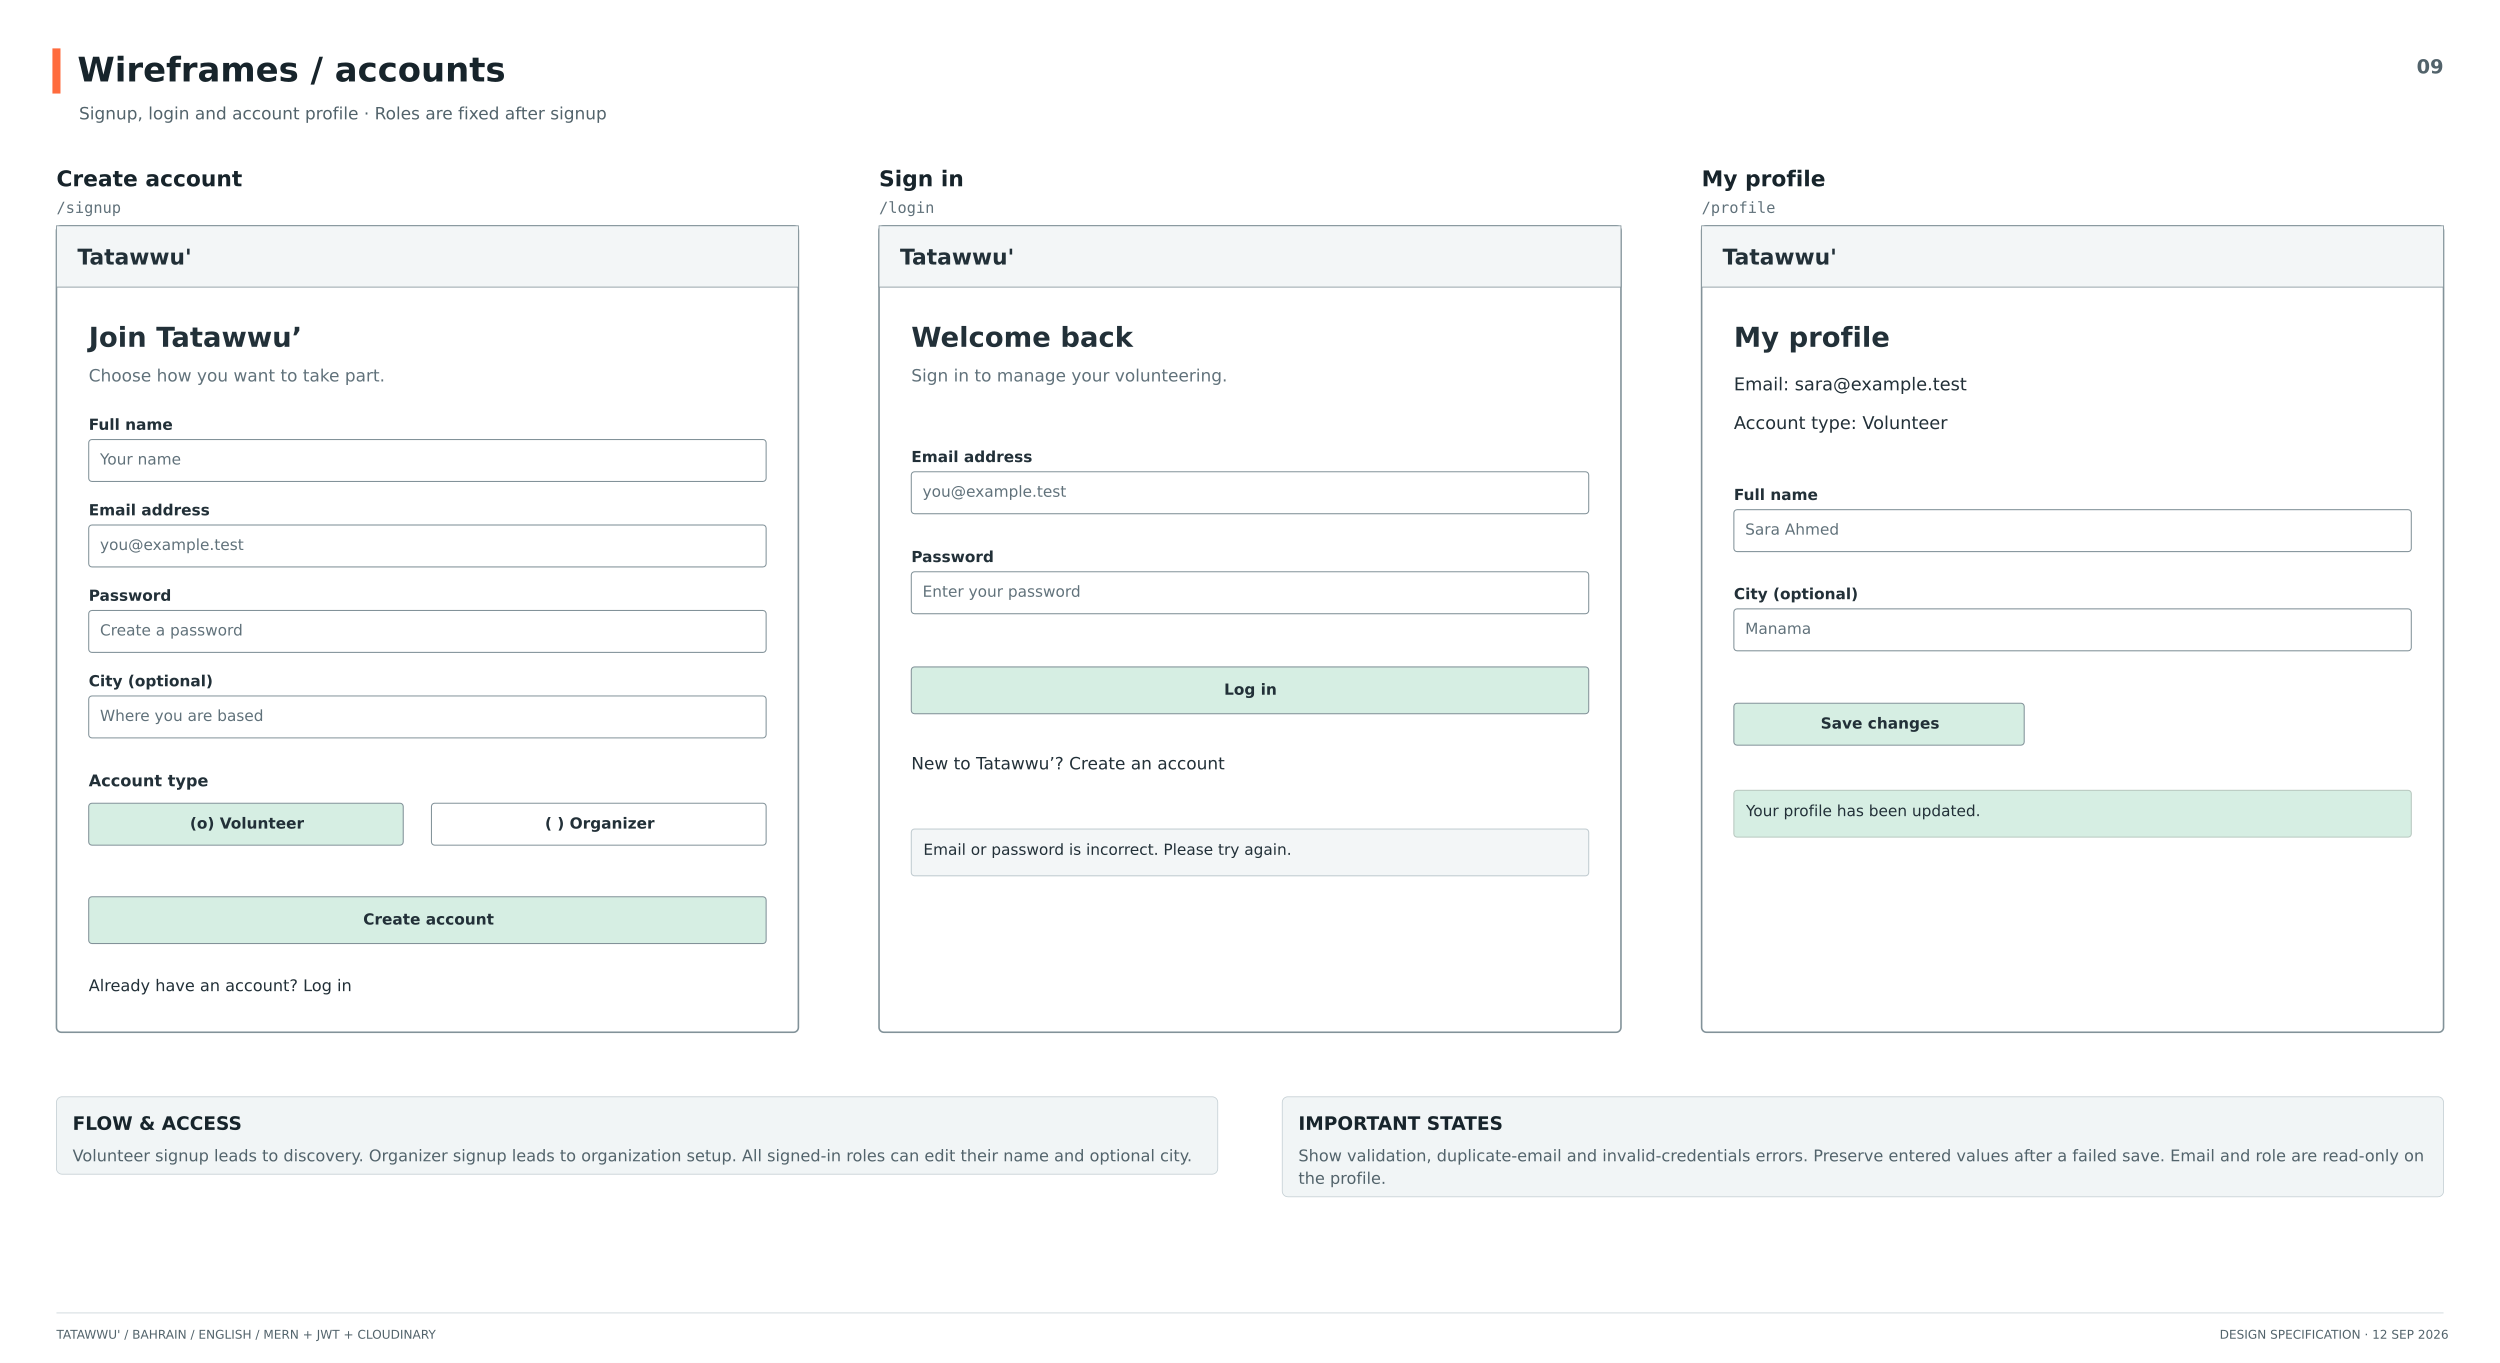
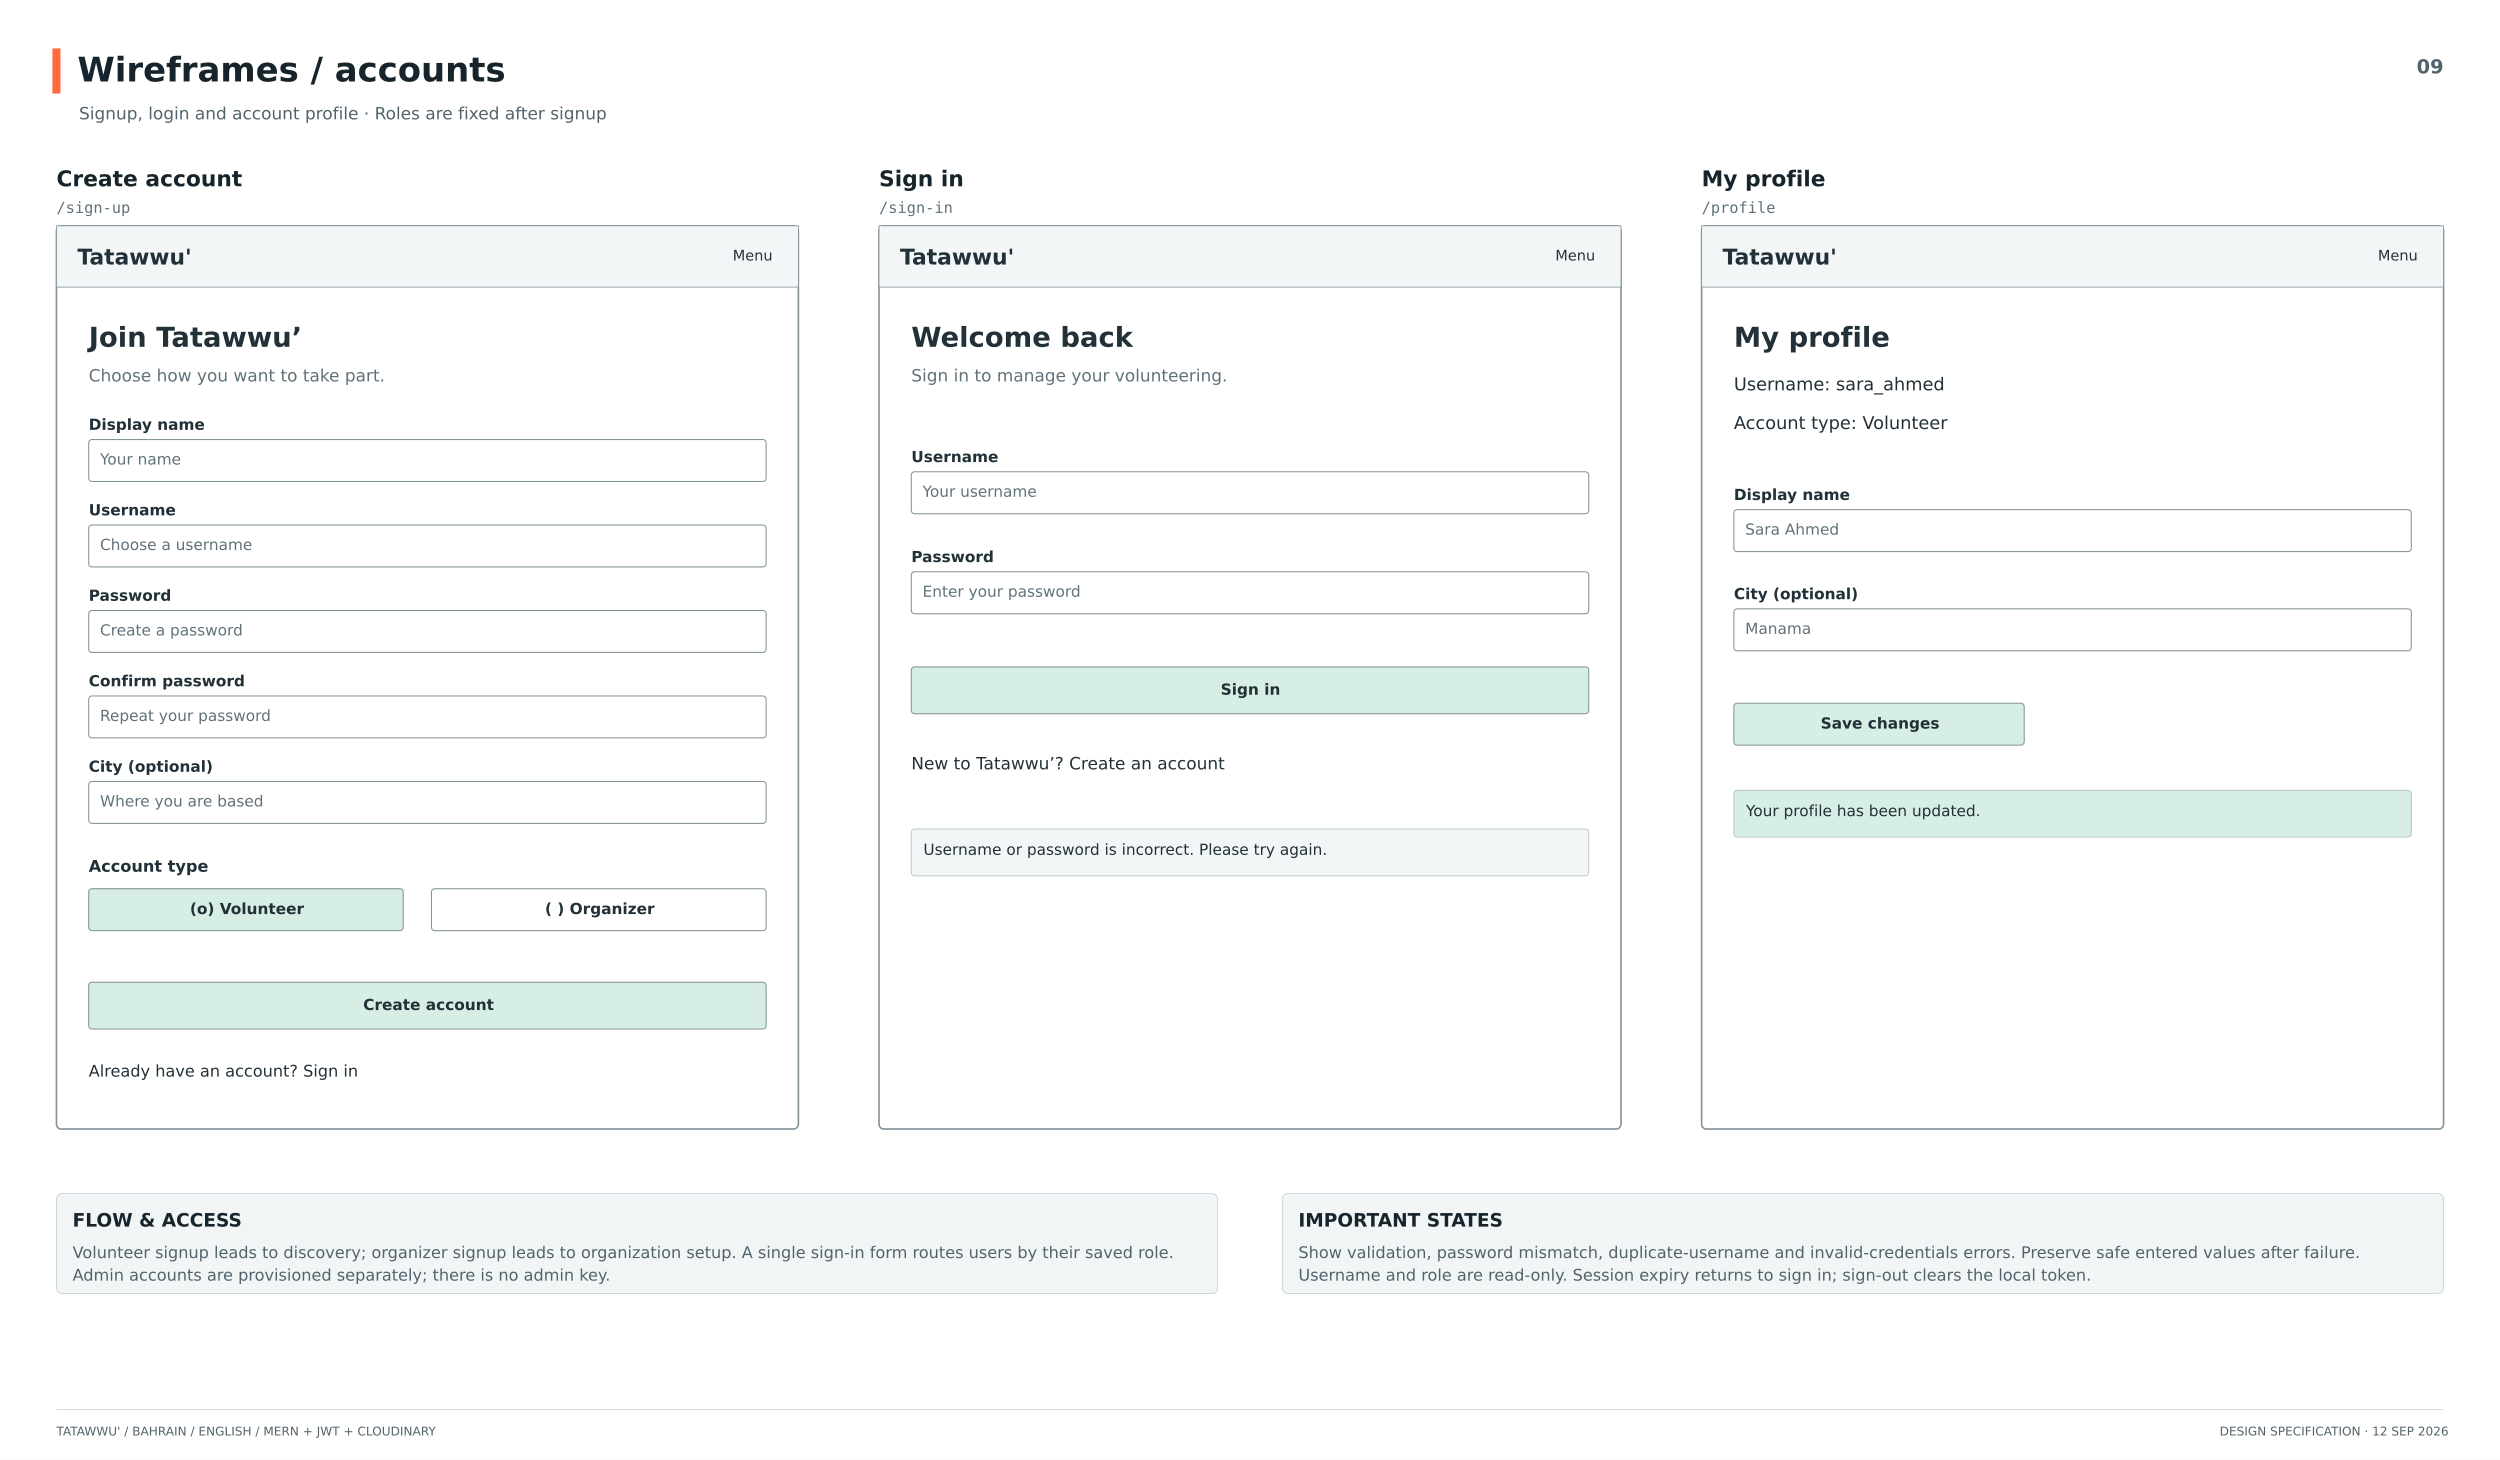
- <svg xmlns="http://www.w3.org/2000/svg" width="3100" height="1690" viewBox="0 0 3100 1690">
+ <svg xmlns="http://www.w3.org/2000/svg" width="3100" height="1810" viewBox="0 0 3100 1810">
  <rect width="100%" height="100%" fill="#ffffff" />
  <rect x="65" y="60" width="10" height="56" rx="0" fill="#ff6b3d" stroke="none" stroke-width="1" />
  <text x="96.00" y="101.00" font-family="DejaVu Sans, Arial, sans-serif" font-size="42" font-weight="700" fill="#17242b">Wireframes / accounts</text>
  <text x="98.00" y="148.00" font-family="DejaVu Sans, Arial, sans-serif" font-size="21" font-weight="400" fill="#52636b">Signup, login and account profile · Roles are fixed after signup</text>
  <text x="2996.60" y="91.00" font-family="DejaVu Sans, Arial, sans-serif" font-size="24" font-weight="700" fill="#52636b">09</text>
-   <polyline points="70,1628 3030,1628" fill="none" stroke="#c8d2d7" stroke-width="1" stroke-linejoin="round" />
-   <text x="70.00" y="1660.00" font-family="DejaVu Sans, Arial, sans-serif" font-size="15" font-weight="400" fill="#52636b">TATAWWU'  /  BAHRAIN  /  ENGLISH  /  MERN + JWT + CLOUDINARY</text>
-   <text x="2752.36" y="1660.00" font-family="DejaVu Sans, Arial, sans-serif" font-size="15" font-weight="400" fill="#52636b">DESIGN SPECIFICATION · 12 SEP 2026</text>
+   <polyline points="70,1748 3030,1748" fill="none" stroke="#c8d2d7" stroke-width="1" stroke-linejoin="round" />
+   <text x="70.00" y="1780.00" font-family="DejaVu Sans, Arial, sans-serif" font-size="15" font-weight="400" fill="#52636b">TATAWWU'  /  BAHRAIN  /  ENGLISH  /  MERN + JWT + CLOUDINARY</text>
+   <text x="2752.36" y="1780.00" font-family="DejaVu Sans, Arial, sans-serif" font-size="15" font-weight="400" fill="#52636b">DESIGN SPECIFICATION · 12 SEP 2026</text>
  <text x="70.00" y="231.00" font-family="DejaVu Sans, Arial, sans-serif" font-size="27" font-weight="700" fill="#17242b">Create account</text>
-   <text x="70.00" y="264.00" font-family="DejaVu Sans Mono, monospace" font-size="19" font-weight="400" fill="#60717a">/signup</text>
-   <rect x="70" y="280" width="920" height="1000" rx="6" fill="#ffffff" stroke="#829299" stroke-width="2" />
+   <text x="70.00" y="264.00" font-family="DejaVu Sans Mono, monospace" font-size="19" font-weight="400" fill="#60717a">/sign-up</text>
+   <rect x="70" y="280" width="920" height="1120" rx="6" fill="#ffffff" stroke="#829299" stroke-width="2" />
  <rect x="70" y="280" width="920" height="76" rx="0" fill="#f3f6f7" stroke="#829299" stroke-width="1" />
  <text x="96.00" y="328.00" font-family="DejaVu Sans, Arial, sans-serif" font-size="27" font-weight="700" fill="#223038">Tatawwu'</text>
+   <text x="908.58" y="323.00" font-family="DejaVu Sans, Arial, sans-serif" font-size="18" font-weight="400" fill="#223038">Menu</text>
  <text x="110.00" y="430.00" font-family="DejaVu Sans, Arial, sans-serif" font-size="34" font-weight="700" fill="#223038">Join Tatawwu’</text>
  <text x="110.00" y="473.00" font-family="DejaVu Sans, Arial, sans-serif" font-size="21" font-weight="400" fill="#60717a">Choose how you want to take part.</text>
-   <text x="110.00" y="533.00" font-family="DejaVu Sans, Arial, sans-serif" font-size="19" font-weight="700" fill="#223038">Full name</text>
+   <text x="110.00" y="533.00" font-family="DejaVu Sans, Arial, sans-serif" font-size="19" font-weight="700" fill="#223038">Display name</text>
  <rect x="110" y="545" width="840" height="52" rx="4" fill="#ffffff" stroke="#829299" stroke-width="1.3" />
  <text x="124.00" y="576.00" font-family="DejaVu Sans, Arial, sans-serif" font-size="19" font-weight="400" fill="#60717a">Your name</text>
-   <text x="110.00" y="639.00" font-family="DejaVu Sans, Arial, sans-serif" font-size="19" font-weight="700" fill="#223038">Email address</text>
+   <text x="110.00" y="639.00" font-family="DejaVu Sans, Arial, sans-serif" font-size="19" font-weight="700" fill="#223038">Username</text>
  <rect x="110" y="651" width="840" height="52" rx="4" fill="#ffffff" stroke="#829299" stroke-width="1.3" />
-   <text x="124.00" y="682.00" font-family="DejaVu Sans, Arial, sans-serif" font-size="19" font-weight="400" fill="#60717a">you@example.test</text>
+   <text x="124.00" y="682.00" font-family="DejaVu Sans, Arial, sans-serif" font-size="19" font-weight="400" fill="#60717a">Choose a username</text>
  <text x="110.00" y="745.00" font-family="DejaVu Sans, Arial, sans-serif" font-size="19" font-weight="700" fill="#223038">Password</text>
  <rect x="110" y="757" width="840" height="52" rx="4" fill="#ffffff" stroke="#829299" stroke-width="1.3" />
  <text x="124.00" y="788.00" font-family="DejaVu Sans, Arial, sans-serif" font-size="19" font-weight="400" fill="#60717a">Create a password</text>
-   <text x="110.00" y="851.00" font-family="DejaVu Sans, Arial, sans-serif" font-size="19" font-weight="700" fill="#223038">City (optional)</text>
+   <text x="110.00" y="851.00" font-family="DejaVu Sans, Arial, sans-serif" font-size="19" font-weight="700" fill="#223038">Confirm password</text>
  <rect x="110" y="863" width="840" height="52" rx="4" fill="#ffffff" stroke="#829299" stroke-width="1.3" />
-   <text x="124.00" y="894.00" font-family="DejaVu Sans, Arial, sans-serif" font-size="19" font-weight="400" fill="#60717a">Where you are based</text>
-   <text x="110.00" y="975.00" font-family="DejaVu Sans, Arial, sans-serif" font-size="20" font-weight="700" fill="#223038">Account type</text>
-   <rect x="110" y="996" width="390" height="52" rx="4" fill="#d6eee3" stroke="#829299" stroke-width="1.3" />
-   <text x="235.47" y="1027.46" font-family="DejaVu Sans, Arial, sans-serif" font-size="19" font-weight="700" fill="#223038">(o) Volunteer</text>
-   <rect x="535" y="996" width="415" height="52" rx="4" fill="#ffffff" stroke="#829299" stroke-width="1.3" />
-   <text x="675.74" y="1027.46" font-family="DejaVu Sans, Arial, sans-serif" font-size="19" font-weight="700" fill="#223038">( ) Organizer</text>
-   <rect x="110" y="1112" width="840" height="58" rx="4" fill="#d6eee3" stroke="#829299" stroke-width="1.3" />
-   <text x="450.35" y="1146.46" font-family="DejaVu Sans, Arial, sans-serif" font-size="19" font-weight="700" fill="#223038">Create account</text>
-   <text x="110.00" y="1229.00" font-family="DejaVu Sans, Arial, sans-serif" font-size="20" font-weight="400" fill="#223038">Already have an account? Log in</text>
+   <text x="124.00" y="894.00" font-family="DejaVu Sans, Arial, sans-serif" font-size="19" font-weight="400" fill="#60717a">Repeat your password</text>
+   <text x="110.00" y="957.00" font-family="DejaVu Sans, Arial, sans-serif" font-size="19" font-weight="700" fill="#223038">City (optional)</text>
+   <rect x="110" y="969" width="840" height="52" rx="4" fill="#ffffff" stroke="#829299" stroke-width="1.3" />
+   <text x="124.00" y="1000.00" font-family="DejaVu Sans, Arial, sans-serif" font-size="19" font-weight="400" fill="#60717a">Where you are based</text>
+   <text x="110.00" y="1081.00" font-family="DejaVu Sans, Arial, sans-serif" font-size="20" font-weight="700" fill="#223038">Account type</text>
+   <rect x="110" y="1102" width="390" height="52" rx="4" fill="#d6eee3" stroke="#829299" stroke-width="1.3" />
+   <text x="235.47" y="1133.46" font-family="DejaVu Sans, Arial, sans-serif" font-size="19" font-weight="700" fill="#223038">(o) Volunteer</text>
+   <rect x="535" y="1102" width="415" height="52" rx="4" fill="#ffffff" stroke="#829299" stroke-width="1.3" />
+   <text x="675.74" y="1133.46" font-family="DejaVu Sans, Arial, sans-serif" font-size="19" font-weight="700" fill="#223038">( ) Organizer</text>
+   <rect x="110" y="1218" width="840" height="58" rx="4" fill="#d6eee3" stroke="#829299" stroke-width="1.3" />
+   <text x="450.35" y="1252.46" font-family="DejaVu Sans, Arial, sans-serif" font-size="19" font-weight="700" fill="#223038">Create account</text>
+   <text x="110.00" y="1335.00" font-family="DejaVu Sans, Arial, sans-serif" font-size="20" font-weight="400" fill="#223038">Already have an account? Sign in</text>
  <text x="1090.00" y="231.00" font-family="DejaVu Sans, Arial, sans-serif" font-size="27" font-weight="700" fill="#17242b">Sign in</text>
-   <text x="1090.00" y="264.00" font-family="DejaVu Sans Mono, monospace" font-size="19" font-weight="400" fill="#60717a">/login</text>
-   <rect x="1090" y="280" width="920" height="1000" rx="6" fill="#ffffff" stroke="#829299" stroke-width="2" />
+   <text x="1090.00" y="264.00" font-family="DejaVu Sans Mono, monospace" font-size="19" font-weight="400" fill="#60717a">/sign-in</text>
+   <rect x="1090" y="280" width="920" height="1120" rx="6" fill="#ffffff" stroke="#829299" stroke-width="2" />
  <rect x="1090" y="280" width="920" height="76" rx="0" fill="#f3f6f7" stroke="#829299" stroke-width="1" />
  <text x="1116.00" y="328.00" font-family="DejaVu Sans, Arial, sans-serif" font-size="27" font-weight="700" fill="#223038">Tatawwu'</text>
+   <text x="1928.58" y="323.00" font-family="DejaVu Sans, Arial, sans-serif" font-size="18" font-weight="400" fill="#223038">Menu</text>
  <text x="1130.00" y="430.00" font-family="DejaVu Sans, Arial, sans-serif" font-size="34" font-weight="700" fill="#223038">Welcome back</text>
  <text x="1130.00" y="473.00" font-family="DejaVu Sans, Arial, sans-serif" font-size="21" font-weight="400" fill="#60717a">Sign in to manage your volunteering.</text>
-   <text x="1130.00" y="573.00" font-family="DejaVu Sans, Arial, sans-serif" font-size="19" font-weight="700" fill="#223038">Email address</text>
+   <text x="1130.00" y="573.00" font-family="DejaVu Sans, Arial, sans-serif" font-size="19" font-weight="700" fill="#223038">Username</text>
  <rect x="1130" y="585" width="840" height="52" rx="4" fill="#ffffff" stroke="#829299" stroke-width="1.3" />
-   <text x="1144.00" y="616.00" font-family="DejaVu Sans, Arial, sans-serif" font-size="19" font-weight="400" fill="#60717a">you@example.test</text>
+   <text x="1144.00" y="616.00" font-family="DejaVu Sans, Arial, sans-serif" font-size="19" font-weight="400" fill="#60717a">Your username</text>
  <text x="1130.00" y="697.00" font-family="DejaVu Sans, Arial, sans-serif" font-size="19" font-weight="700" fill="#223038">Password</text>
  <rect x="1130" y="709" width="840" height="52" rx="4" fill="#ffffff" stroke="#829299" stroke-width="1.3" />
  <text x="1144.00" y="740.00" font-family="DejaVu Sans, Arial, sans-serif" font-size="19" font-weight="400" fill="#60717a">Enter your password</text>
  <rect x="1130" y="827" width="840" height="58" rx="4" fill="#d6eee3" stroke="#829299" stroke-width="1.3" />
-   <text x="1517.86" y="861.46" font-family="DejaVu Sans, Arial, sans-serif" font-size="19" font-weight="700" fill="#223038">Log in</text>
+   <text x="1513.66" y="861.46" font-family="DejaVu Sans, Arial, sans-serif" font-size="19" font-weight="700" fill="#223038">Sign in</text>
  <text x="1130.00" y="954.00" font-family="DejaVu Sans, Arial, sans-serif" font-size="21" font-weight="400" fill="#223038">New to Tatawwu’? Create an account</text>
  <rect x="1130" y="1028" width="840" height="58" rx="4" fill="#f3f6f7" stroke="#c0cbd0" stroke-width="1.3" />
-   <text x="1145.00" y="1060.00" font-family="DejaVu Sans, Arial, sans-serif" font-size="19" font-weight="400" fill="#223038">Email or password is incorrect. Please try again.</text>
+   <text x="1145.00" y="1060.00" font-family="DejaVu Sans, Arial, sans-serif" font-size="19" font-weight="400" fill="#223038">Username or password is incorrect. Please try again.</text>
  <text x="2110.00" y="231.00" font-family="DejaVu Sans, Arial, sans-serif" font-size="27" font-weight="700" fill="#17242b">My profile</text>
  <text x="2110.00" y="264.00" font-family="DejaVu Sans Mono, monospace" font-size="19" font-weight="400" fill="#60717a">/profile</text>
-   <rect x="2110" y="280" width="920" height="1000" rx="6" fill="#ffffff" stroke="#829299" stroke-width="2" />
+   <rect x="2110" y="280" width="920" height="1120" rx="6" fill="#ffffff" stroke="#829299" stroke-width="2" />
  <rect x="2110" y="280" width="920" height="76" rx="0" fill="#f3f6f7" stroke="#829299" stroke-width="1" />
  <text x="2136.00" y="328.00" font-family="DejaVu Sans, Arial, sans-serif" font-size="27" font-weight="700" fill="#223038">Tatawwu'</text>
+   <text x="2948.58" y="323.00" font-family="DejaVu Sans, Arial, sans-serif" font-size="18" font-weight="400" fill="#223038">Menu</text>
  <text x="2150.00" y="430.00" font-family="DejaVu Sans, Arial, sans-serif" font-size="34" font-weight="700" fill="#223038">My profile</text>
-   <text x="2150.00" y="484.00" font-family="DejaVu Sans, Arial, sans-serif" font-size="22" font-weight="400" fill="#223038">Email: sara@example.test</text>
+   <text x="2150.00" y="484.00" font-family="DejaVu Sans, Arial, sans-serif" font-size="22" font-weight="400" fill="#223038">Username: sara_ahmed</text>
  <text x="2150.00" y="532.00" font-family="DejaVu Sans, Arial, sans-serif" font-size="22" font-weight="400" fill="#223038">Account type: Volunteer</text>
-   <text x="2150.00" y="620.00" font-family="DejaVu Sans, Arial, sans-serif" font-size="19" font-weight="700" fill="#223038">Full name</text>
+   <text x="2150.00" y="620.00" font-family="DejaVu Sans, Arial, sans-serif" font-size="19" font-weight="700" fill="#223038">Display name</text>
  <rect x="2150" y="632" width="840" height="52" rx="4" fill="#ffffff" stroke="#829299" stroke-width="1.3" />
  <text x="2164.00" y="663.00" font-family="DejaVu Sans, Arial, sans-serif" font-size="19" font-weight="400" fill="#60717a">Sara Ahmed</text>
  <text x="2150.00" y="743.00" font-family="DejaVu Sans, Arial, sans-serif" font-size="19" font-weight="700" fill="#223038">City (optional)</text>
  <rect x="2150" y="755" width="840" height="52" rx="4" fill="#ffffff" stroke="#829299" stroke-width="1.3" />
  <text x="2164.00" y="786.00" font-family="DejaVu Sans, Arial, sans-serif" font-size="19" font-weight="400" fill="#60717a">Manama</text>
  <rect x="2150" y="872" width="360" height="52" rx="4" fill="#d6eee3" stroke="#829299" stroke-width="1.3" />
  <text x="2257.63" y="903.46" font-family="DejaVu Sans, Arial, sans-serif" font-size="19" font-weight="700" fill="#223038">Save changes</text>
  <rect x="2150" y="980" width="840" height="58" rx="4" fill="#d6eee3" stroke="#b8c8c0" stroke-width="1.3" />
  <text x="2165.00" y="1012.00" font-family="DejaVu Sans, Arial, sans-serif" font-size="19" font-weight="400" fill="#223038">Your profile has been updated.</text>
-   <rect x="70" y="1360" width="1440" height="96.0" rx="7" fill="#f1f5f6" stroke="#c4cfd4" stroke-width="1" />
-   <text x="90.00" y="1401.00" font-family="DejaVu Sans, Arial, sans-serif" font-size="23" font-weight="700" fill="#17242b">FLOW &amp; ACCESS</text>
-   <text x="90.00" y="1440.00" font-family="DejaVu Sans, Arial, sans-serif" font-size="20" font-weight="400" fill="#52636b">Volunteer signup leads to discovery. Organizer signup leads to organization setup. All signed-in roles can edit their name and optional city.</text>
-   <rect x="1590" y="1360" width="1440" height="124.0" rx="7" fill="#f1f5f6" stroke="#c4cfd4" stroke-width="1" />
-   <text x="1610.00" y="1401.00" font-family="DejaVu Sans, Arial, sans-serif" font-size="23" font-weight="700" fill="#17242b">IMPORTANT STATES</text>
-   <text x="1610.00" y="1440.00" font-family="DejaVu Sans, Arial, sans-serif" font-size="20" font-weight="400" fill="#52636b">Show validation, duplicate-email and invalid-credentials errors. Preserve entered values after a failed save. Email and role are read-only on</text>
-   <text x="1610.00" y="1468.00" font-family="DejaVu Sans, Arial, sans-serif" font-size="20" font-weight="400" fill="#52636b">the profile.</text>
+   <rect x="70" y="1480" width="1440" height="124.0" rx="7" fill="#f1f5f6" stroke="#c4cfd4" stroke-width="1" />
+   <text x="90.00" y="1521.00" font-family="DejaVu Sans, Arial, sans-serif" font-size="23" font-weight="700" fill="#17242b">FLOW &amp; ACCESS</text>
+   <text x="90.00" y="1560.00" font-family="DejaVu Sans, Arial, sans-serif" font-size="20" font-weight="400" fill="#52636b">Volunteer signup leads to discovery; organizer signup leads to organization setup. A single sign-in form routes users by their saved role.</text>
+   <text x="90.00" y="1588.00" font-family="DejaVu Sans, Arial, sans-serif" font-size="20" font-weight="400" fill="#52636b">Admin accounts are provisioned separately; there is no admin key.</text>
+   <rect x="1590" y="1480" width="1440" height="124.0" rx="7" fill="#f1f5f6" stroke="#c4cfd4" stroke-width="1" />
+   <text x="1610.00" y="1521.00" font-family="DejaVu Sans, Arial, sans-serif" font-size="23" font-weight="700" fill="#17242b">IMPORTANT STATES</text>
+   <text x="1610.00" y="1560.00" font-family="DejaVu Sans, Arial, sans-serif" font-size="20" font-weight="400" fill="#52636b">Show validation, password mismatch, duplicate-username and invalid-credentials errors. Preserve safe entered values after failure.</text>
+   <text x="1610.00" y="1588.00" font-family="DejaVu Sans, Arial, sans-serif" font-size="20" font-weight="400" fill="#52636b">Username and role are read-only. Session expiry returns to sign in; sign-out clears the local token.</text>
</svg>
